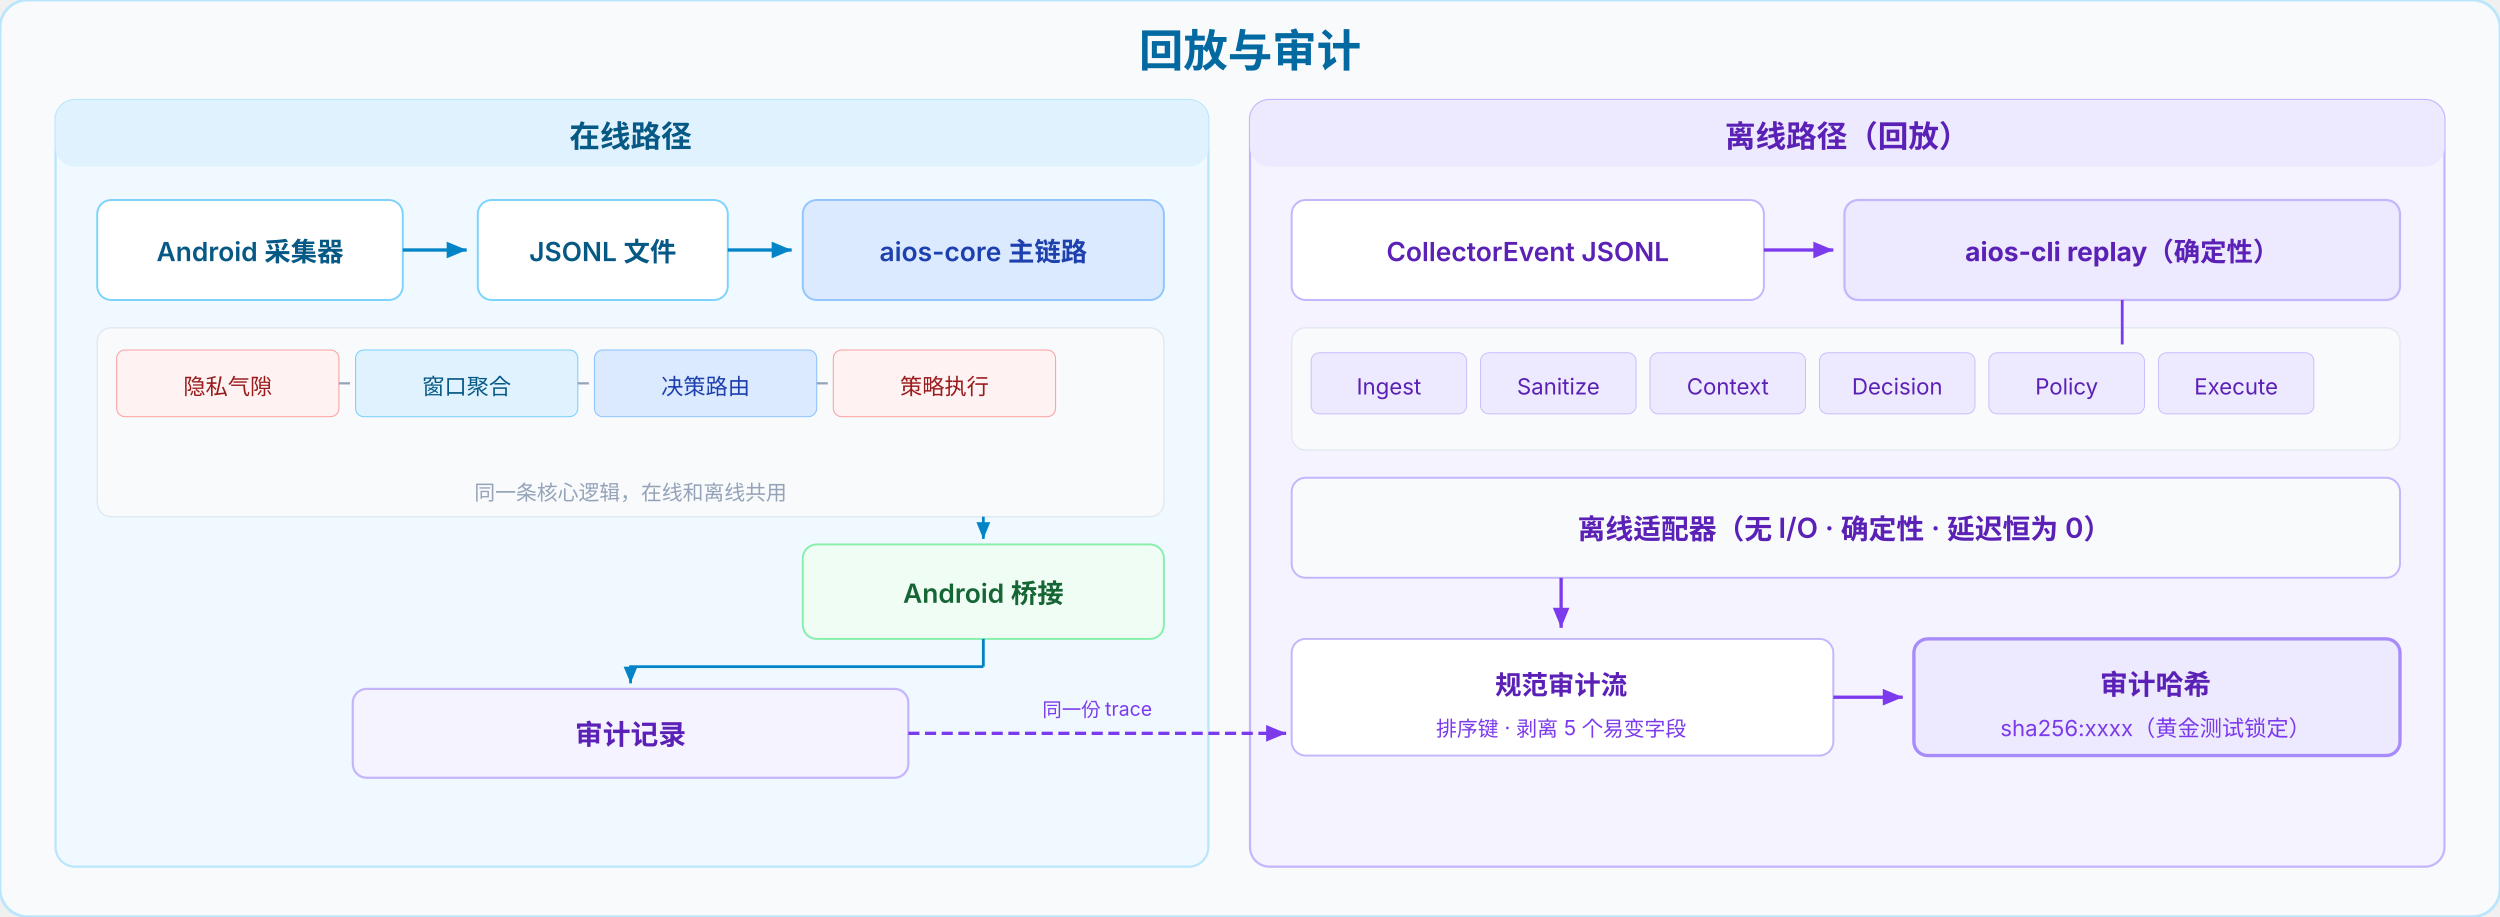
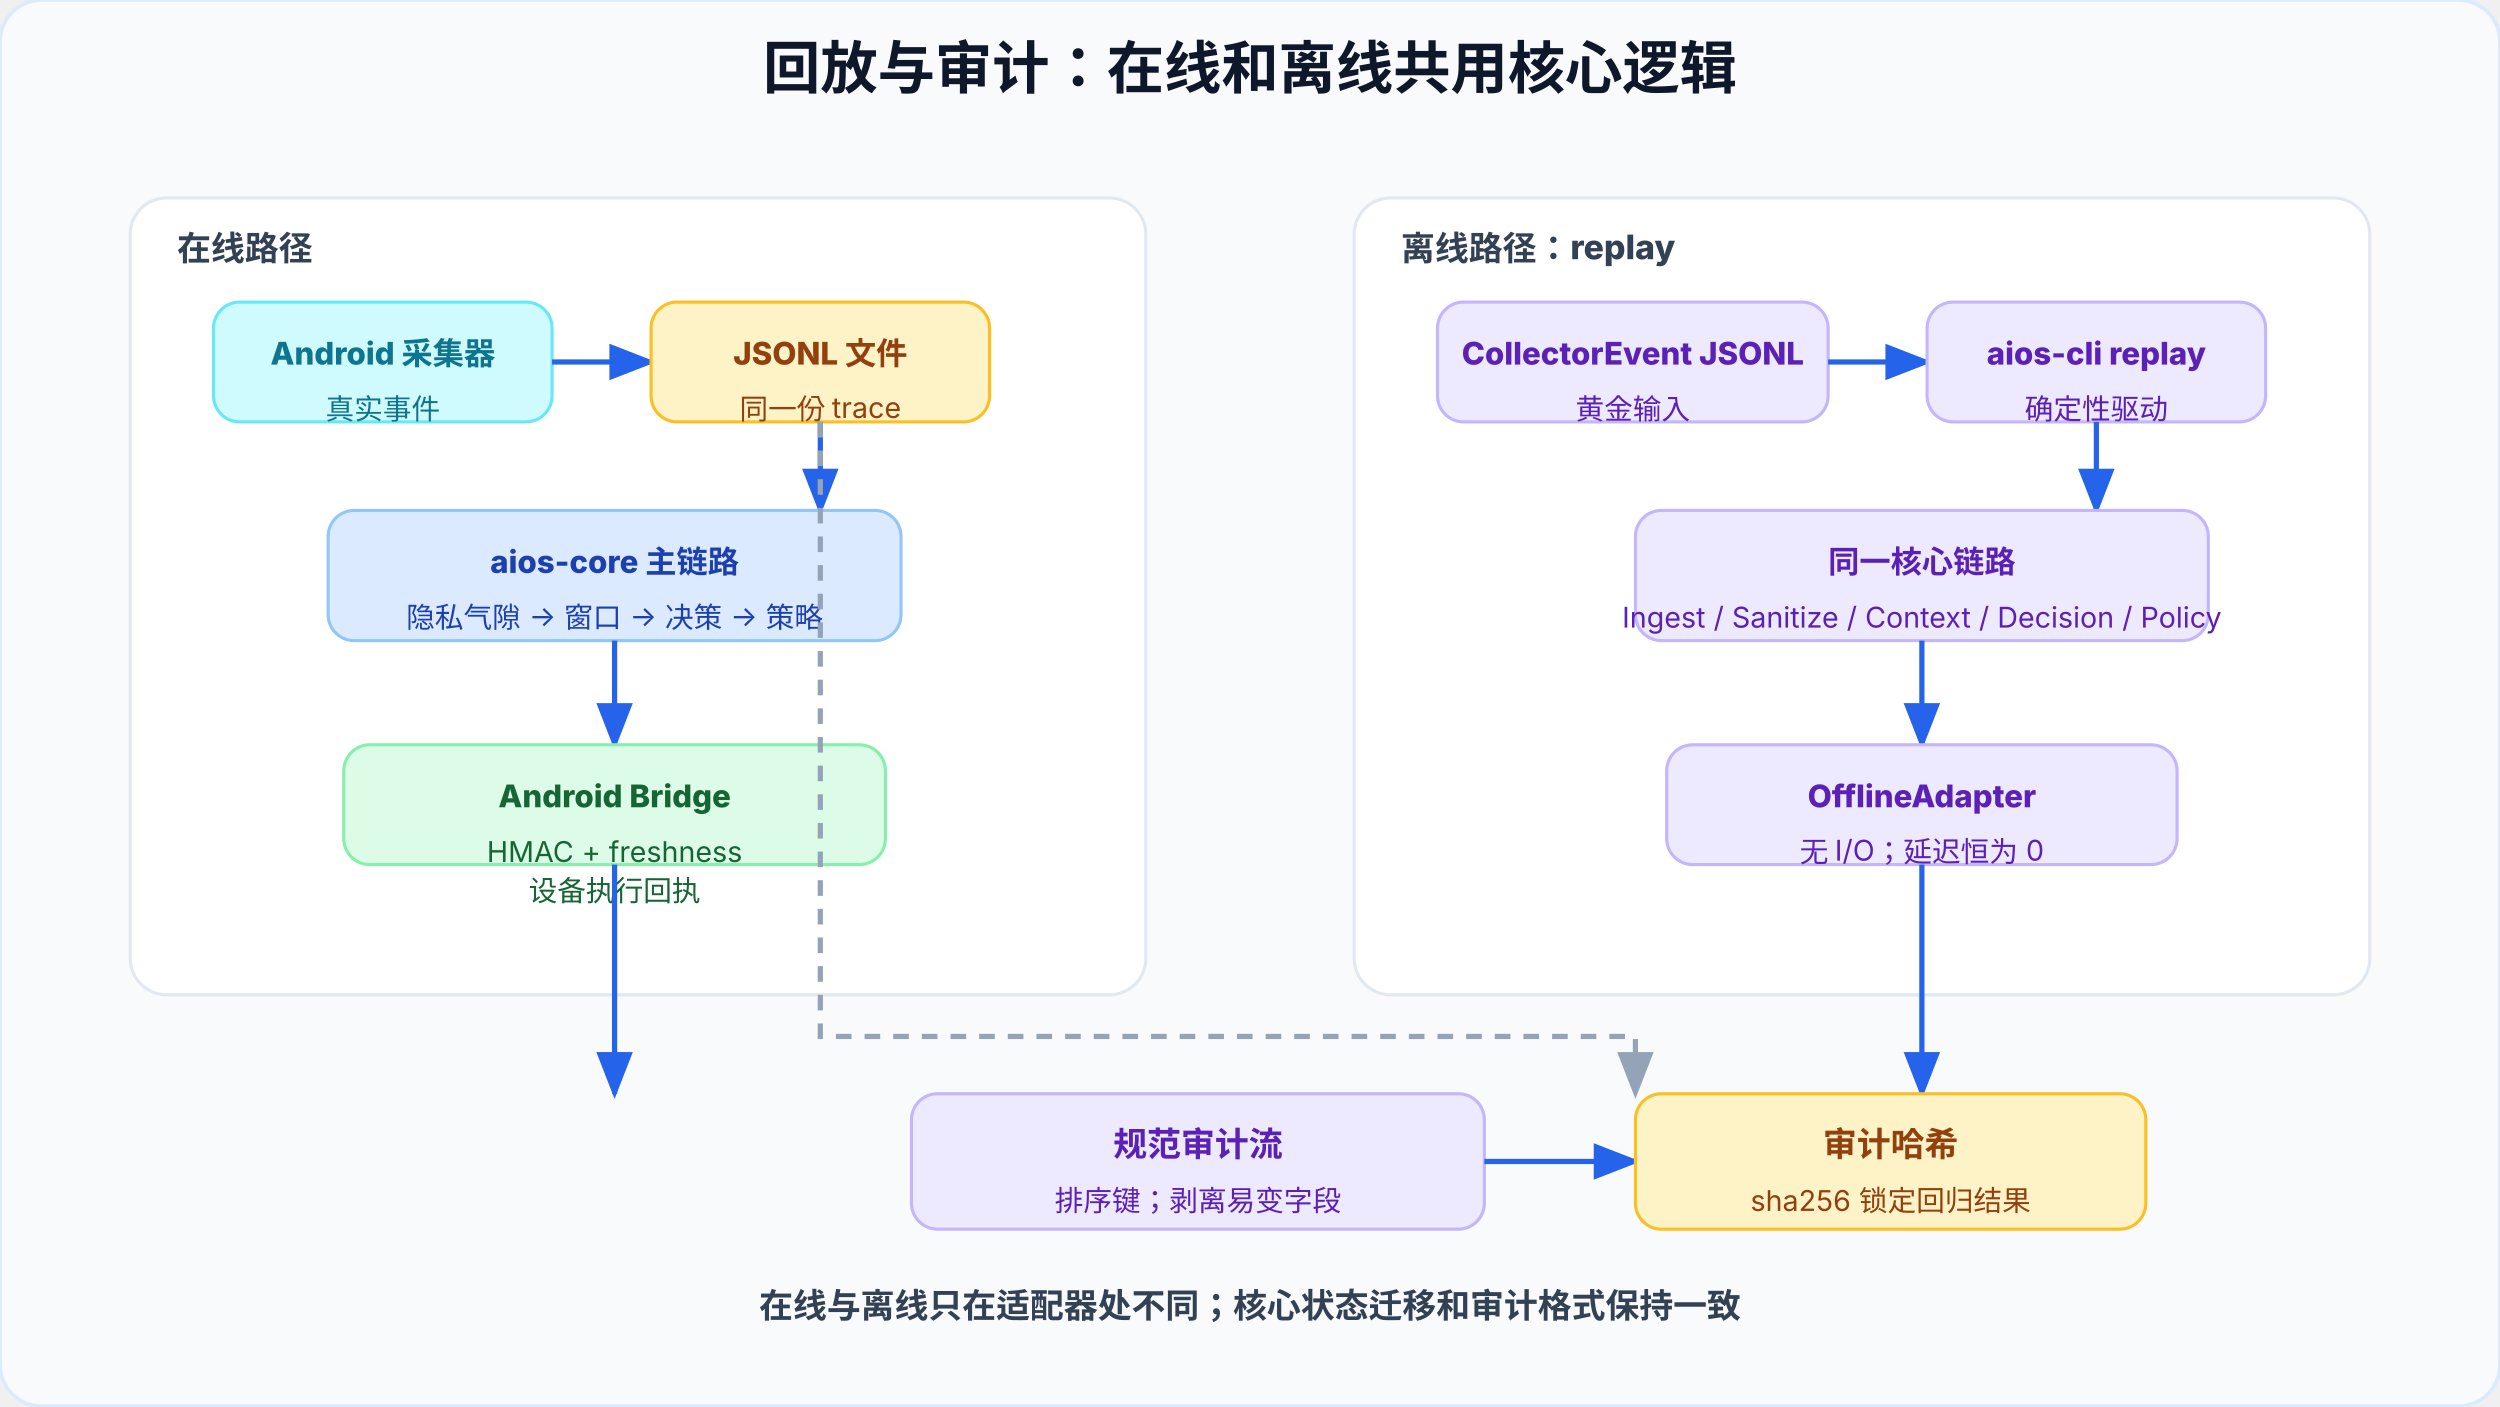
- <svg xmlns="http://www.w3.org/2000/svg" viewBox="0 0 900 330" font-family="system-ui, -apple-system, sans-serif">
+ <svg xmlns="http://www.w3.org/2000/svg" viewBox="0 0 960 540">
  <defs>
-     <marker id="arrow" markerWidth="6" markerHeight="5" refX="6" refY="2.5" orient="auto">
-       <path d="M0,0 L6,2.5 L0,5 Z" fill="#0284c7" />
+     <marker id="arrow" markerWidth="9" markerHeight="7" refX="8" refY="3.5" orient="auto" markerUnits="strokeWidth">
+       <path d="M0,0 L9,3.5 L0,7 Z" fill="#2563eb" />
    </marker>
-     <marker id="arrow-purple" markerWidth="6" markerHeight="5" refX="6" refY="2.5" orient="auto">
-       <path d="M0,0 L6,2.5 L0,5 Z" fill="#7c3aed" />
+     <marker id="arrow-muted" markerWidth="9" markerHeight="7" refX="8" refY="3.5" orient="auto" markerUnits="strokeWidth">
+       <path d="M0,0 L9,3.5 L0,7 Z" fill="#94a3b8" />
    </marker>
+     <style>
+       text { font-family: system-ui, -apple-system, BlinkMacSystemFont, "Segoe UI", sans-serif; }
+       .title { font-size: 22px; font-weight: 800; fill: #0f172a; }
+       .label { font-size: 13px; font-weight: 750; }
+       .small { font-size: 11px; }
+       .tiny { font-size: 10px; }
+       .muted { fill: #64748b; }
+       .box { stroke-width: 1.2; }
+       .soft { fill: #ffffff; stroke: #cbd5e1; stroke-width: 1.1; }
+       .lane-title { font-size: 13px; font-weight: 800; fill: #334155; }
+     </style>
  </defs>
-   <rect width="900" height="330" rx="10" fill="#f8fafc" stroke="#bae6fd" stroke-width="1" />
-   <text x="450" y="24" text-anchor="middle" font-size="16" font-weight="700" fill="#0369a1">回放与审计</text>
-   <rect x="20" y="36" width="415" height="276" rx="7" fill="#f0f9ff" stroke="#bae6fd" stroke-width="0.8" />
-   <rect x="20" y="36" width="415" height="24" rx="7" fill="#e0f2fe" />
-   <text x="227" y="53" text-anchor="middle" font-size="11" font-weight="700" fill="#075985">在线路径</text>
-   <rect x="35" y="72" width="110" height="36" rx="5" fill="#fff" stroke="#7dd3fc" stroke-width="0.7" />
-   <text x="90" y="94" text-anchor="middle" font-size="9.5" font-weight="600" fill="#075985">Android 采集器</text>
-   <line x1="145" y1="90" x2="168" y2="90" stroke="#0284c7" stroke-width="1.2" marker-end="url(#arrow)" />
-   <rect x="172" y="72" width="90" height="36" rx="5" fill="#fff" stroke="#7dd3fc" stroke-width="0.7" />
-   <text x="217" y="94" text-anchor="middle" font-size="9.5" font-weight="600" fill="#075985">JSONL 文件</text>
-   <line x1="262" y1="90" x2="285" y2="90" stroke="#0284c7" stroke-width="1.2" marker-end="url(#arrow)" />
-   <rect x="289" y="72" width="130" height="36" rx="5" fill="#dbeafe" stroke="#93c5fd" stroke-width="0.7" />
-   <text x="354" y="94" text-anchor="middle" font-size="9.5" font-weight="600" fill="#1e40af">aios-core 主链路</text>
-   <rect x="35" y="118" width="384" height="68" rx="5" fill="#f8fafc" stroke="#e2e8f0" stroke-width="0.5" />
-   <rect x="42" y="126" width="80" height="24" rx="3" fill="#fef2f2" stroke="#fca5a5" stroke-width="0.4" />
-   <text x="82" y="142" text-anchor="middle" font-size="8" fill="#991b1b">隐私气隙</text>
-   <rect x="128" y="126" width="80" height="24" rx="3" fill="#e0f2fe" stroke="#7dd3fc" stroke-width="0.4" />
-   <text x="168" y="142" text-anchor="middle" font-size="8" fill="#075985">窗口聚合</text>
-   <rect x="214" y="126" width="80" height="24" rx="3" fill="#dbeafe" stroke="#93c5fd" stroke-width="0.4" />
-   <text x="254" y="142" text-anchor="middle" font-size="8" fill="#1e40af">决策路由</text>
-   <rect x="300" y="126" width="80" height="24" rx="3" fill="#fef2f2" stroke="#fca5a5" stroke-width="0.4" />
-   <text x="340" y="142" text-anchor="middle" font-size="8" fill="#991b1b">策略执行</text>
-   <line x1="122" y1="138" x2="126" y2="138" stroke="#94a3b8" stroke-width="0.8" />
-   <line x1="208" y1="138" x2="212" y2="138" stroke="#94a3b8" stroke-width="0.8" />
-   <line x1="294" y1="138" x2="298" y2="138" stroke="#94a3b8" stroke-width="0.8" />
-   <text x="227" y="180" text-anchor="middle" font-size="7.5" fill="#94a3b8">同一条核心逻辑，在线和离线共用</text>
-   <line x1="354" y1="186" x2="354" y2="194" stroke="#0284c7" stroke-width="1" marker-end="url(#arrow)" />
-   <rect x="289" y="196" width="130" height="34" rx="5" fill="#f0fdf4" stroke="#86efac" stroke-width="0.7" />
-   <text x="354" y="217" text-anchor="middle" font-size="9.5" font-weight="600" fill="#166534">Android 桥接</text>
-   <line x1="354" y1="230" x2="354" y2="240" stroke="#0284c7" stroke-width="1" />
-   <path d="M354,240 L227,240 L227,246" fill="none" stroke="#0284c7" stroke-width="1" marker-end="url(#arrow)" />
-   <rect x="127" y="248" width="200" height="32" rx="5" fill="#f5f3ff" stroke="#c4b5fd" stroke-width="0.8" />
-   <text x="227" y="268" text-anchor="middle" font-size="10" font-weight="600" fill="#5b21b6">审计记录</text>
-   <rect x="450" y="36" width="430" height="276" rx="7" fill="#f5f3ff" stroke="#c4b5fd" stroke-width="0.8" />
-   <rect x="450" y="36" width="430" height="24" rx="7" fill="#ede9fe" />
-   <text x="665" y="53" text-anchor="middle" font-size="11" font-weight="700" fill="#5b21b6">离线路径（回放）</text>
-   <rect x="465" y="72" width="170" height="36" rx="5" fill="#fff" stroke="#c4b5fd" stroke-width="0.7" />
-   <text x="550" y="94" text-anchor="middle" font-size="9.5" font-weight="600" fill="#5b21b6">CollectorEvent JSONL</text>
-   <line x1="635" y1="90" x2="660" y2="90" stroke="#7c3aed" stroke-width="1.2" marker-end="url(#arrow-purple)" />
-   <rect x="664" y="72" width="200" height="36" rx="5" fill="#ede9fe" stroke="#c4b5fd" stroke-width="0.8" />
-   <text x="764" y="94" text-anchor="middle" font-size="9.5" font-weight="700" fill="#5b21b6">aios-cli replay（确定性）</text>
-   <rect x="465" y="118" width="399" height="44" rx="5" fill="#f8fafc" stroke="#e2e8f0" stroke-width="0.5" />
-   <rect x="472" y="127" width="56" height="22" rx="3" fill="#ede9fe" stroke="#c4b5fd" stroke-width="0.3" />
-   <text x="500" y="142" text-anchor="middle" font-size="8" fill="#5b21b6">Ingest</text>
-   <rect x="533" y="127" width="56" height="22" rx="3" fill="#ede9fe" stroke="#c4b5fd" stroke-width="0.3" />
-   <text x="561" y="142" text-anchor="middle" font-size="8" fill="#5b21b6">Sanitize</text>
-   <rect x="594" y="127" width="56" height="22" rx="3" fill="#ede9fe" stroke="#c4b5fd" stroke-width="0.3" />
-   <text x="622" y="142" text-anchor="middle" font-size="8" fill="#5b21b6">Context</text>
-   <rect x="655" y="127" width="56" height="22" rx="3" fill="#ede9fe" stroke="#c4b5fd" stroke-width="0.3" />
-   <text x="683" y="142" text-anchor="middle" font-size="8" fill="#5b21b6">Decision</text>
-   <rect x="716" y="127" width="56" height="22" rx="3" fill="#ede9fe" stroke="#c4b5fd" stroke-width="0.3" />
-   <text x="744" y="142" text-anchor="middle" font-size="8" fill="#5b21b6">Policy</text>
-   <rect x="777" y="127" width="56" height="22" rx="3" fill="#ede9fe" stroke="#c4b5fd" stroke-width="0.3" />
-   <text x="805" y="142" text-anchor="middle" font-size="8" fill="#5b21b6">Execute</text>
-   <line x1="764" y1="108" x2="764" y2="124" stroke="#7c3aed" stroke-width="1" />
-   <rect x="465" y="172" width="399" height="36" rx="5" fill="#f8fafc" stroke="#c4b5fd" stroke-width="0.7" />
-   <text x="664" y="194" text-anchor="middle" font-size="10" font-weight="600" fill="#5b21b6">离线适配器（无 I/O · 确定性 · 延迟恒为 0）</text>
-   <line x1="562" y1="208" x2="562" y2="226" stroke="#7c3aed" stroke-width="1.2" marker-end="url(#arrow-purple)" />
-   <rect x="465" y="230" width="195" height="42" rx="5" fill="#fff" stroke="#c4b5fd" stroke-width="0.7" />
-   <text x="562" y="250" text-anchor="middle" font-size="9.5" font-weight="600" fill="#5b21b6">规范审计流</text>
-   <text x="562" y="265" text-anchor="middle" font-size="7.5" fill="#7c3aed">排序键 · 剥离 5 个易变字段</text>
-   <line x1="660" y1="251" x2="685" y2="251" stroke="#7c3aed" stroke-width="1.2" marker-end="url(#arrow-purple)" />
-   <rect x="689" y="230" width="175" height="42" rx="5" fill="#ede9fe" stroke="#a78bfa" stroke-width="1.2" />
-   <text x="776" y="250" text-anchor="middle" font-size="10" font-weight="700" fill="#5b21b6">审计哈希</text>
-   <text x="776" y="265" text-anchor="middle" font-size="8" fill="#7c3aed">sha256:xxxx（黄金测试锁定）</text>
-   <path d="M327,264 L463,264" fill="none" stroke="#7c3aed" stroke-width="1.2" stroke-dasharray="4,2" marker-end="url(#arrow-purple)" />
-   <text x="395" y="258" text-anchor="middle" font-size="7" fill="#7c3aed">同一份 trace</text>
-   <rect x="20" y="318" width="860" height="8" rx="2" fill="#f8fafc" />
+   <rect width="960" height="540" rx="16" fill="#f8fafc" stroke="#dbeafe" stroke-width="1.4" />
+   <text x="480" y="34" text-anchor="middle" class="title">回放与审计：在线和离线共用核心逻辑</text>
+   <rect x="50" y="76" width="390" height="306" rx="14" fill="#ffffff" stroke="#e2e8f0" stroke-width="1.2" />
+   <text x="68" y="100" text-anchor="start" font-size="13" fill="#334155" font-weight="800">在线路径</text>
+   <rect x="82" y="116" width="130" height="46" rx="10" fill="#cffafe" stroke="#67e8f9" class="box" />
+   <text x="147.0" y="140" text-anchor="middle" font-size="12" fill="#0e7490" font-weight="800">Android 采集器</text>
+   <text x="147.0" y="161" text-anchor="middle" font-size="11" fill="#0e7490">真实事件</text>
+   <line x1="212" y1="139" x2="250" y2="139" stroke="#2563eb" stroke-width="2" marker-end="url(#arrow)" />
+   <rect x="250" y="116" width="130" height="46" rx="10" fill="#fef3c7" stroke="#fbbf24" class="box" />
+   <text x="315.0" y="140" text-anchor="middle" font-size="12" fill="#92400e" font-weight="800">JSONL 文件</text>
+   <text x="315.0" y="161" text-anchor="middle" font-size="11" fill="#92400e">同一份 trace</text>
+   <line x1="315" y1="162" x2="315" y2="196" stroke="#2563eb" stroke-width="2" marker-end="url(#arrow)" />
+   <rect x="126" y="196" width="220" height="50" rx="10" fill="#dbeafe" stroke="#93c5fd" class="box" />
+   <text x="236.0" y="220" text-anchor="middle" font-size="12" fill="#1e40af" font-weight="800">aios-core 主链路</text>
+   <text x="236.0" y="241" text-anchor="middle" font-size="11" fill="#1e40af">隐私气隙 -&gt; 窗口 -&gt; 决策 -&gt; 策略</text>
+   <line x1="236" y1="246" x2="236" y2="286" stroke="#2563eb" stroke-width="2" marker-end="url(#arrow)" />
+   <rect x="132" y="286" width="208" height="46" rx="10" fill="#dcfce7" stroke="#86efac" class="box" />
+   <text x="236.0" y="310" text-anchor="middle" font-size="12" fill="#166534" font-weight="800">Android Bridge</text>
+   <text x="236.0" y="331" text-anchor="middle" font-size="11" fill="#166534">HMAC + freshness</text>
+   <text x="236.0" y="346" text-anchor="middle" font-size="11" fill="#166534">设备执行回执</text>
+   <rect x="520" y="76" width="390" height="306" rx="14" fill="#ffffff" stroke="#e2e8f0" stroke-width="1.2" />
+   <text x="538" y="100" text-anchor="start" font-size="13" fill="#334155" font-weight="800">离线路径：replay</text>
+   <rect x="552" y="116" width="150" height="46" rx="10" fill="#ede9fe" stroke="#c4b5fd" class="box" />
+   <text x="627.0" y="140" text-anchor="middle" font-size="12" fill="#5b21b6" font-weight="800">CollectorEvent JSONL</text>
+   <text x="627.0" y="161" text-anchor="middle" font-size="11" fill="#5b21b6">黄金输入</text>
+   <line x1="702" y1="139" x2="740" y2="139" stroke="#2563eb" stroke-width="2" marker-end="url(#arrow)" />
+   <rect x="740" y="116" width="130" height="46" rx="10" fill="#ede9fe" stroke="#c4b5fd" class="box" />
+   <text x="805.0" y="140" text-anchor="middle" font-size="12" fill="#5b21b6" font-weight="800">aios-cli replay</text>
+   <text x="805.0" y="161" text-anchor="middle" font-size="11" fill="#5b21b6">确定性驱动</text>
+   <line x1="805" y1="162" x2="805" y2="196" stroke="#2563eb" stroke-width="2" marker-end="url(#arrow)" />
+   <rect x="628" y="196" width="220" height="50" rx="10" fill="#ede9fe" stroke="#c4b5fd" class="box" />
+   <text x="738.0" y="220" text-anchor="middle" font-size="12" fill="#5b21b6" font-weight="800">同一核心链路</text>
+   <text x="738.0" y="241" text-anchor="middle" font-size="11" fill="#5b21b6">Ingest / Sanitize / Context / Decision / Policy</text>
+   <line x1="738" y1="246" x2="738" y2="286" stroke="#2563eb" stroke-width="2" marker-end="url(#arrow)" />
+   <rect x="640" y="286" width="196" height="46" rx="10" fill="#ede9fe" stroke="#c4b5fd" class="box" />
+   <text x="738.0" y="310" text-anchor="middle" font-size="12" fill="#5b21b6" font-weight="800">OfflineAdapter</text>
+   <text x="738.0" y="331" text-anchor="middle" font-size="11" fill="#5b21b6">无 I/O；延迟恒为 0</text>
+   <line x1="236" y1="332" x2="236" y2="420" stroke="#2563eb" stroke-width="2" marker-end="url(#arrow)" />
+   <line x1="738" y1="332" x2="738" y2="420" stroke="#2563eb" stroke-width="2" marker-end="url(#arrow)" />
+   <rect x="350" y="420" width="220" height="52" rx="10" fill="#ede9fe" stroke="#c4b5fd" class="box" />
+   <text x="460.0" y="444" text-anchor="middle" font-size="13" fill="#5b21b6" font-weight="800">规范审计流</text>
+   <text x="460.0" y="465" text-anchor="middle" font-size="11" fill="#5b21b6">排序键；剥离易变字段</text>
+   <line x1="570" y1="446" x2="628" y2="446" stroke="#2563eb" stroke-width="2" marker-end="url(#arrow)" />
+   <rect x="628" y="420" width="196" height="52" rx="10" fill="#fef3c7" stroke="#fbbf24" class="box" />
+   <text x="726.0" y="444" text-anchor="middle" font-size="13" fill="#92400e" font-weight="800">审计哈希</text>
+   <text x="726.0" y="465" text-anchor="middle" font-size="11" fill="#92400e">sha256 锁定回归结果</text>
+   <path d="M315,162 L315,398 L628,398 L628,420" fill="none" stroke="#94a3b8" stroke-width="2" stroke-dasharray="6 5" marker-end="url(#arrow-muted)" />
+   <text x="480" y="506" text-anchor="middle" font-size="13" fill="#334155" font-weight="800">在线与离线只在适配器处不同；核心状态迁移和审计格式保持一致</text>
</svg>
